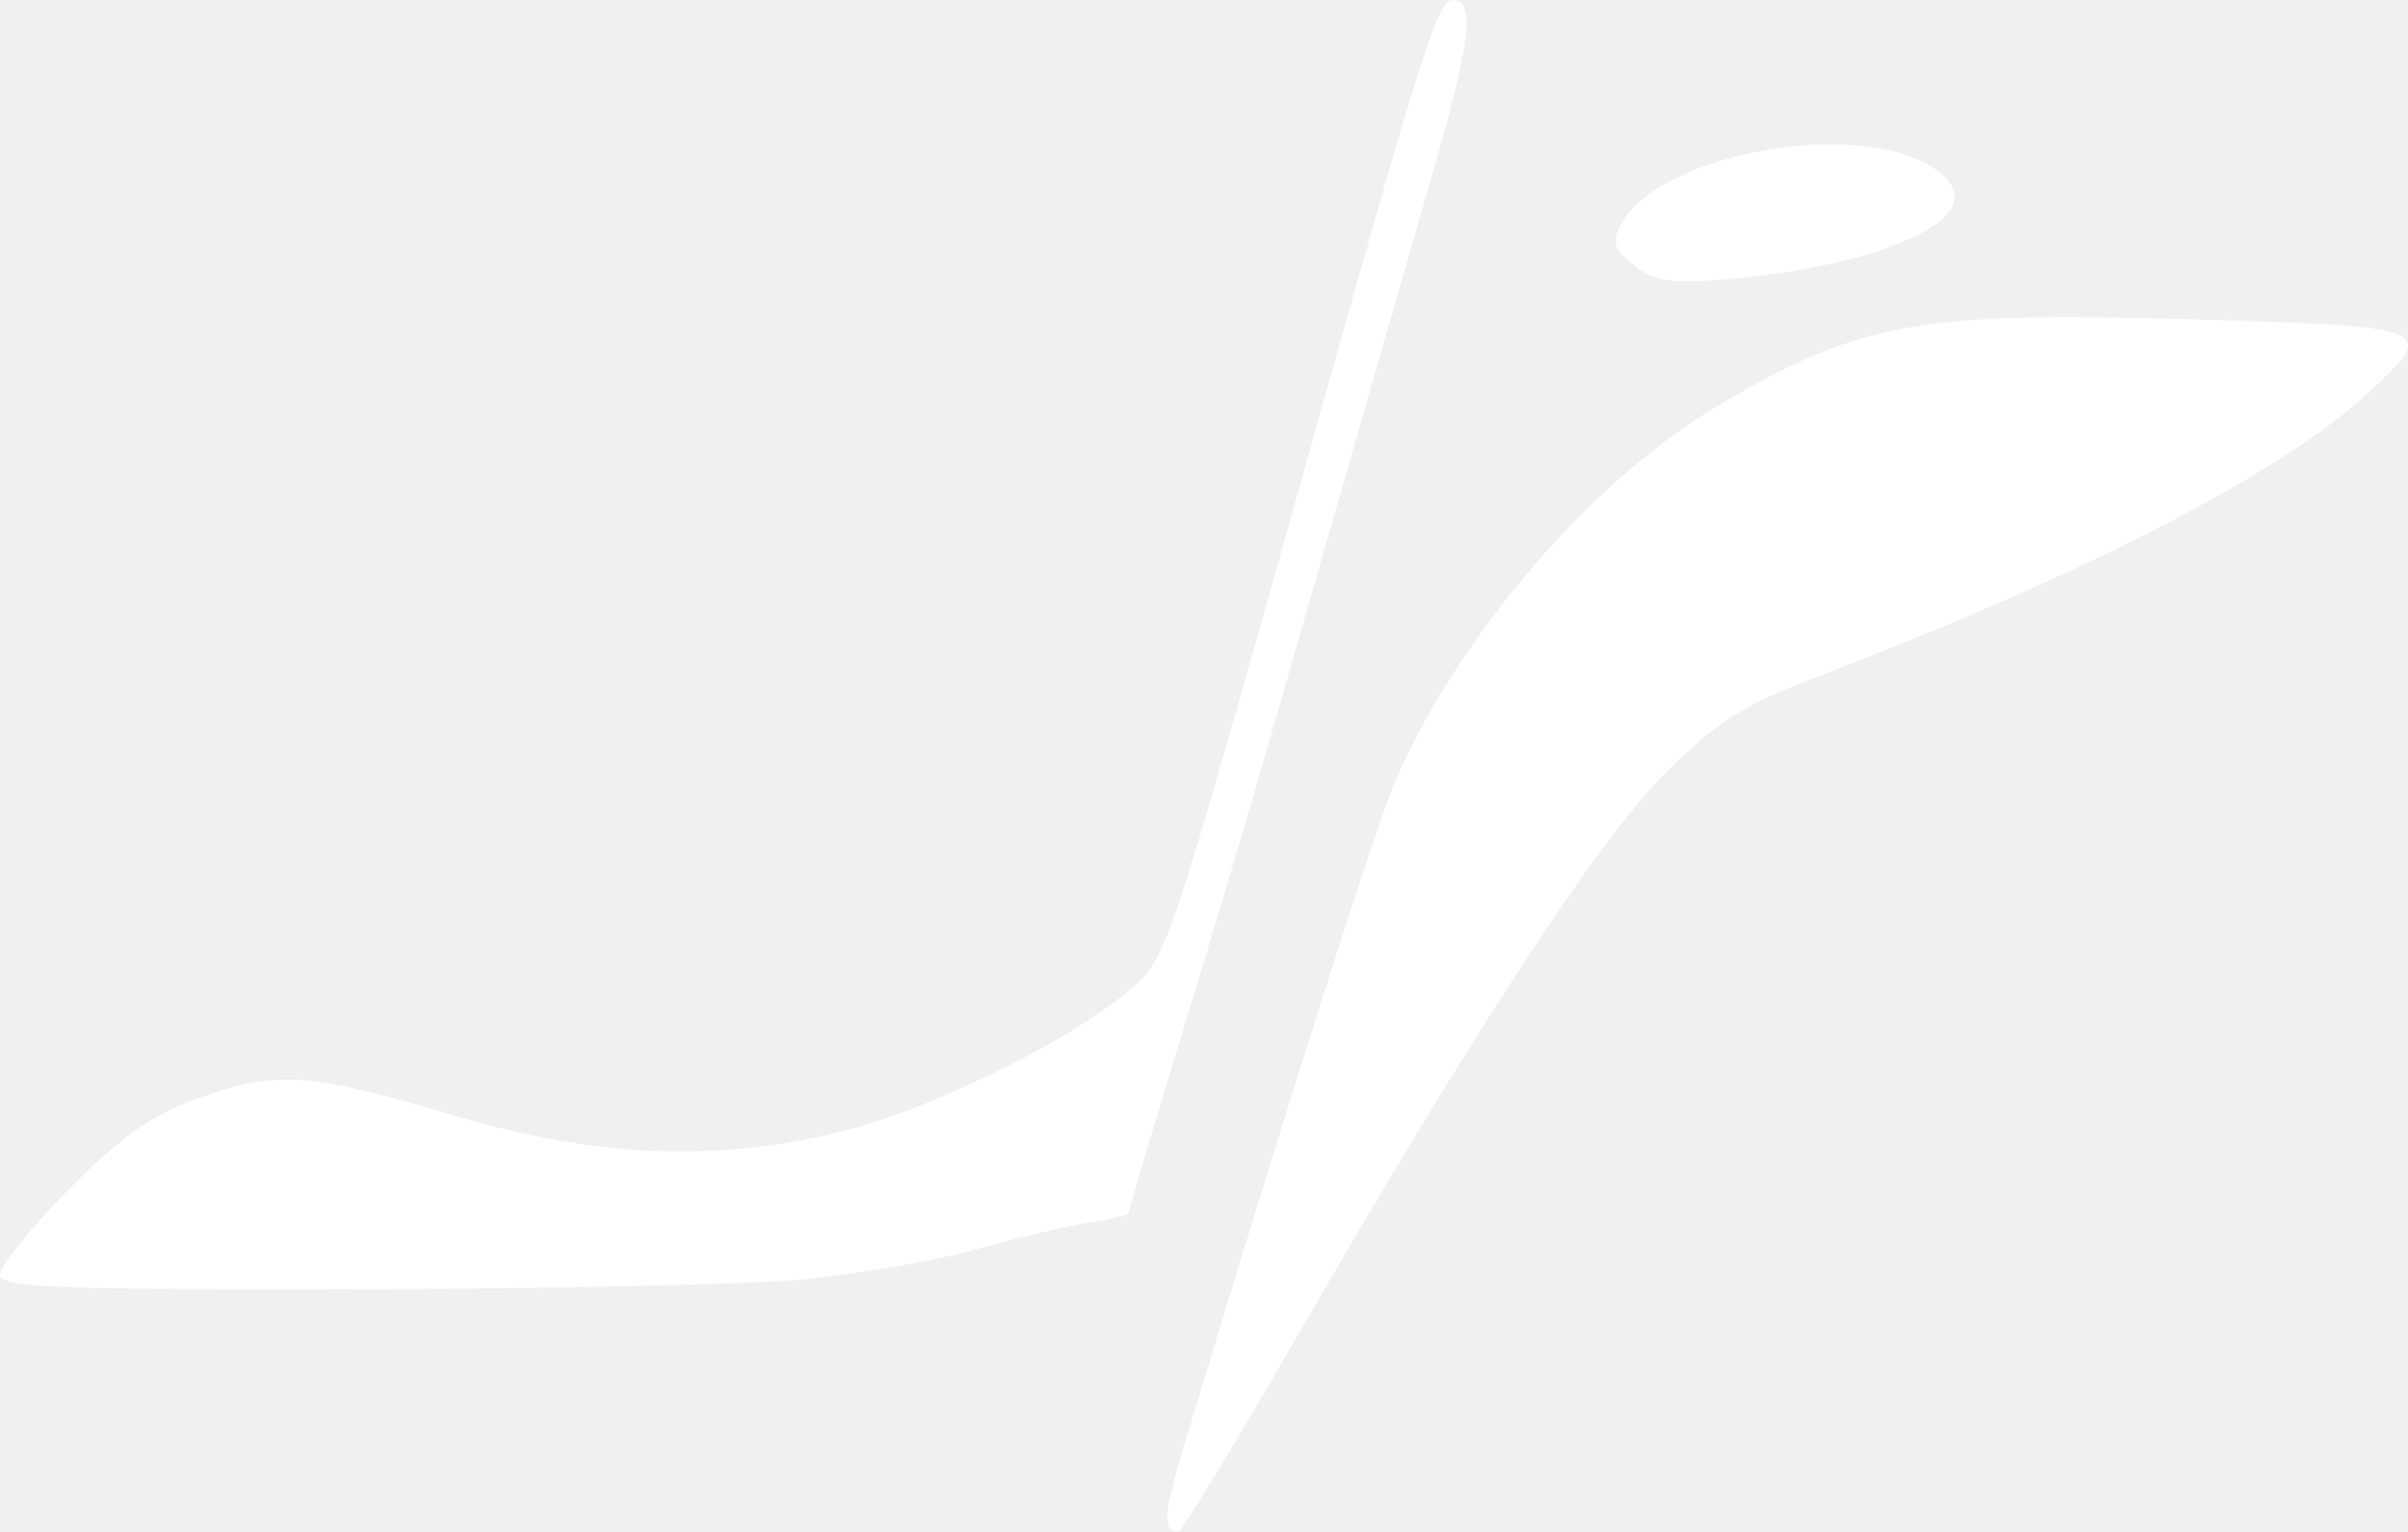
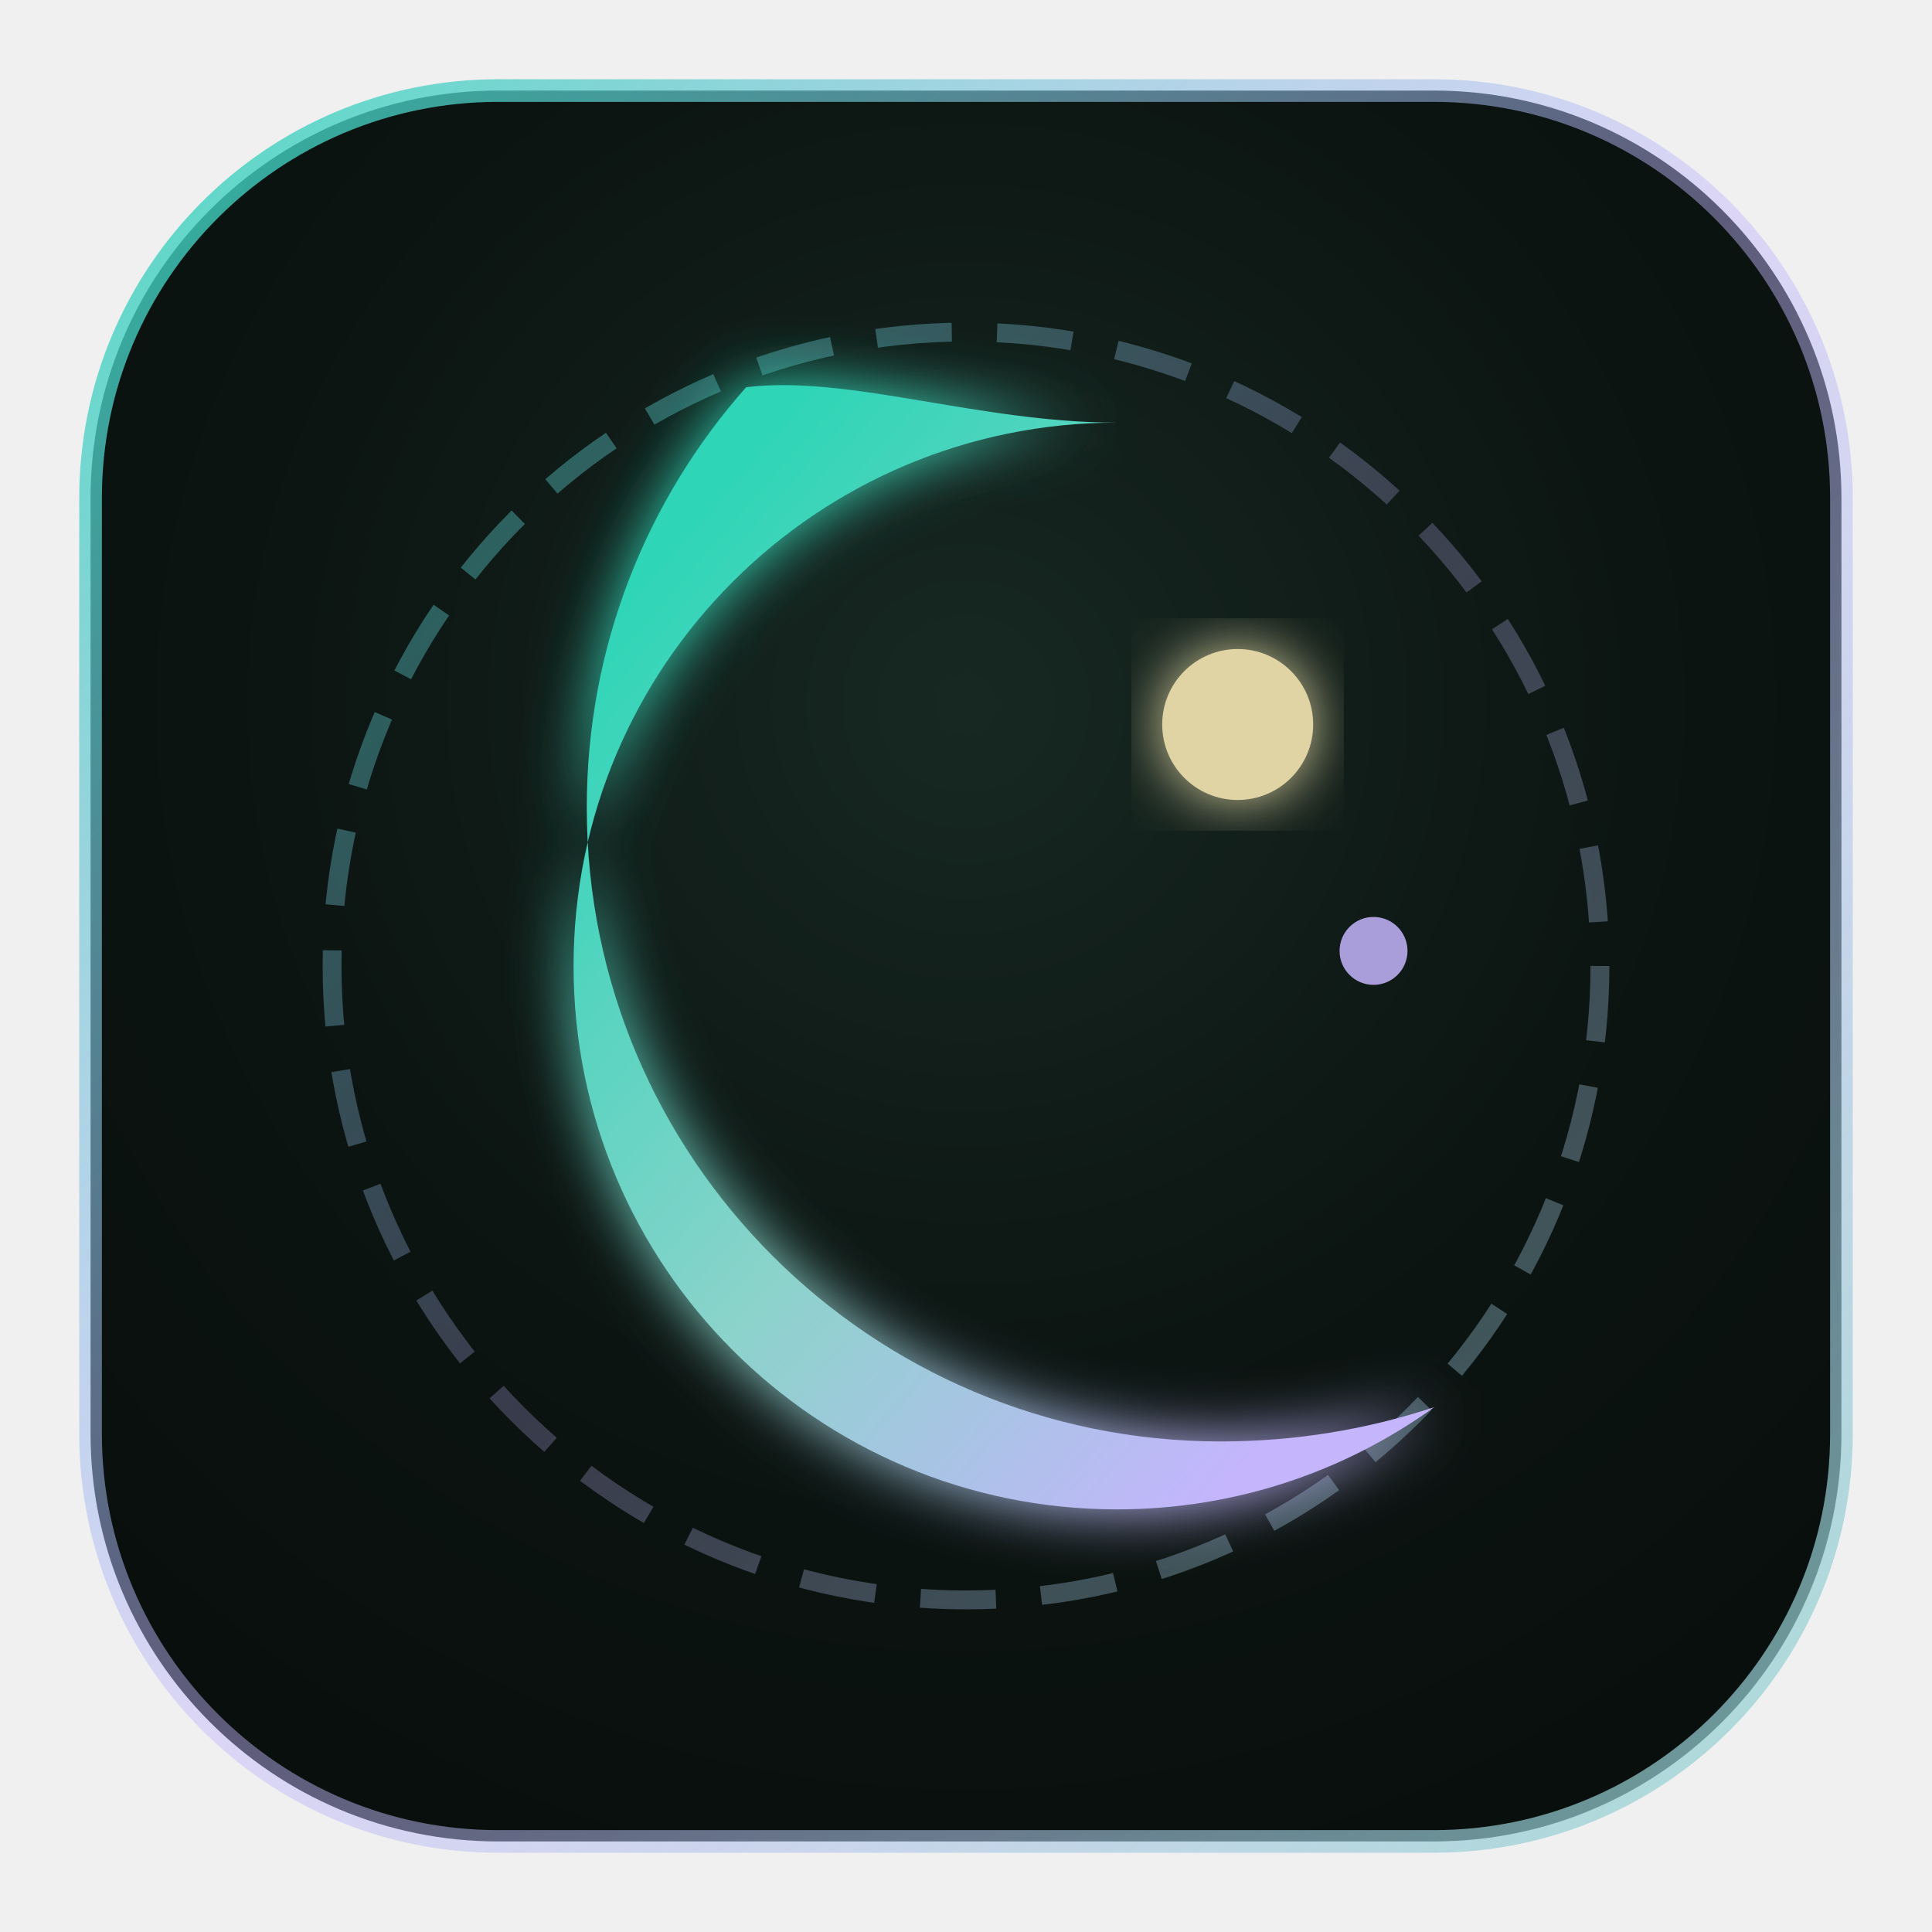
- <svg xmlns="http://www.w3.org/2000/svg" version="1.1" id="svg1" width="318.602" height="202.667" viewBox="0 0 318.602 202.667">
-   <defs id="defs1" />
-   <g id="g1" style="display:inline" transform="translate(-6.666667,-70.66667)">
-     <path style="display:inline;fill:#ffffff" d="m 177.813,248.333 c 23.823,-41.298 40.54,-66.846 49.512,-75.667 6.817,-6.702 10.074,-8.737 20.073,-12.545 34.578,-13.167 61.047,-26.787 72.372,-37.243 9.629,-8.89 9.343,-9.011 -23.437,-9.964 -35.718,-1.038 -43.73,0.421 -62.175,11.323 -16.721,9.883 -34.201,30.112 -42.747,49.472 -2.574,5.83 -14.813,44.306 -27.964,87.907 -2.86,9.483 -3.025,11.716 -0.862,11.716 0.444,0 7.297,-11.25 15.228,-25 z m -65.146,-8.323 C 120,239.333 130.5,237.51 136,235.96 c 5.5,-1.55 12.25,-3.138 15,-3.529 2.75,-0.391 5,-0.955 5,-1.253 0,-0.298 2.151,-7.585 4.781,-16.193 8.492,-27.802 12.213,-40.416 21.137,-71.652 4.819,-16.867 11.235,-39.185 14.258,-49.596 5.128,-17.661 5.748,-23.07 2.643,-23.07 -1.849,0 -4.07,6.908 -16.722,52 -21.79,77.659 -20.808,74.744 -26.848,79.723 -7.593,6.258 -25.039,14.825 -36.109,17.73 -17.095,4.487 -33.411,3.867 -53.117,-2.016 -18.569,-5.544 -23.143,-5.803 -33.64,-1.904 -5.875,2.182 -9.864,5.044 -16.717,11.991 -4.95,5.019 -9,10.029 -9,11.134 0,1.752 5.928,2.003 46.333,1.964 25.483,-0.025 52.333,-0.6 59.667,-1.278 z M 252.695,104.637 c 12.183,-3.487 15.773,-7.896 9.638,-11.836 -10.193,-6.547 -36.198,-1.773 -41.194,7.562 -1.256,2.346 -0.987,3.204 1.684,5.375 2.695,2.191 4.6,2.477 12.539,1.882 5.149,-0.386 12.949,-1.728 17.333,-2.983 z" id="path1" />
-   </g>
+ <svg xmlns="http://www.w3.org/2000/svg" viewBox="0 0 256 256" width="256" height="256" fill="none">
+   <defs>
+     <radialGradient id="lunarBg" cx="50%" cy="35%" r="70%">
+       <stop offset="0%" stop-color="#172822" />
+       <stop offset="55%" stop-color="#0c1512" />
+       <stop offset="100%" stop-color="#090f0d" />
+     </radialGradient>
+     <linearGradient id="jadeNeon" x1="15%" y1="10%" x2="85%" y2="90%">
+       <stop offset="0%" stop-color="#2DD5B7" />
+       <stop offset="55%" stop-color="#8CD3CB" />
+       <stop offset="100%" stop-color="#c4b5fd" />
+     </linearGradient>
+     <linearGradient id="ringGlow" x1="0%" y1="0%" x2="100%" y2="100%">
+       <stop offset="0%" stop-color="#2DD5B7" stop-opacity="0.85" />
+       <stop offset="50%" stop-color="#c4b5fd" stop-opacity="0.45" />
+       <stop offset="100%" stop-color="#8CD3CB" stop-opacity="0.75" />
+     </linearGradient>
+     <filter id="neonBlur" x="-20%" y="-20%" width="140%" height="140%">
+       <feGaussianBlur stdDeviation="4" result="blur" />
+       <feMerge>
+         <feMergeNode in="blur" />
+         <feMergeNode in="SourceGraphic" />
+       </feMerge>
+     </filter>
+   </defs>
+   <rect x="12" y="12" width="232" height="232" rx="54" fill="url(#lunarBg)" stroke="url(#ringGlow)" stroke-width="3" />
+   <circle cx="128" cy="128" r="84" stroke="url(#ringGlow)" stroke-width="2.5" stroke-dasharray="10 6" opacity="0.55" />
+   <path filter="url(#neonBlur)" fill="url(#jadeNeon)" d="M148 56c-39.765 0-72 32.235-72 72s32.235 72 72 72c15.69 0 30.205-5.016 42.04-13.54-8.88 2.94-18.39 4.54-28.29 4.54-46.392 0-84-37.608-84-84 0-21.37 7.98-40.875 21.12-55.69C112.48 49.65 129.68 56 148 56Z" />
+   <circle cx="164" cy="96" r="10" fill="#F7E8B2" opacity="0.9" filter="url(#neonBlur)" />
+   <circle cx="182" cy="126" r="4.5" fill="#c4b5fd" opacity="0.85" />
</svg>
